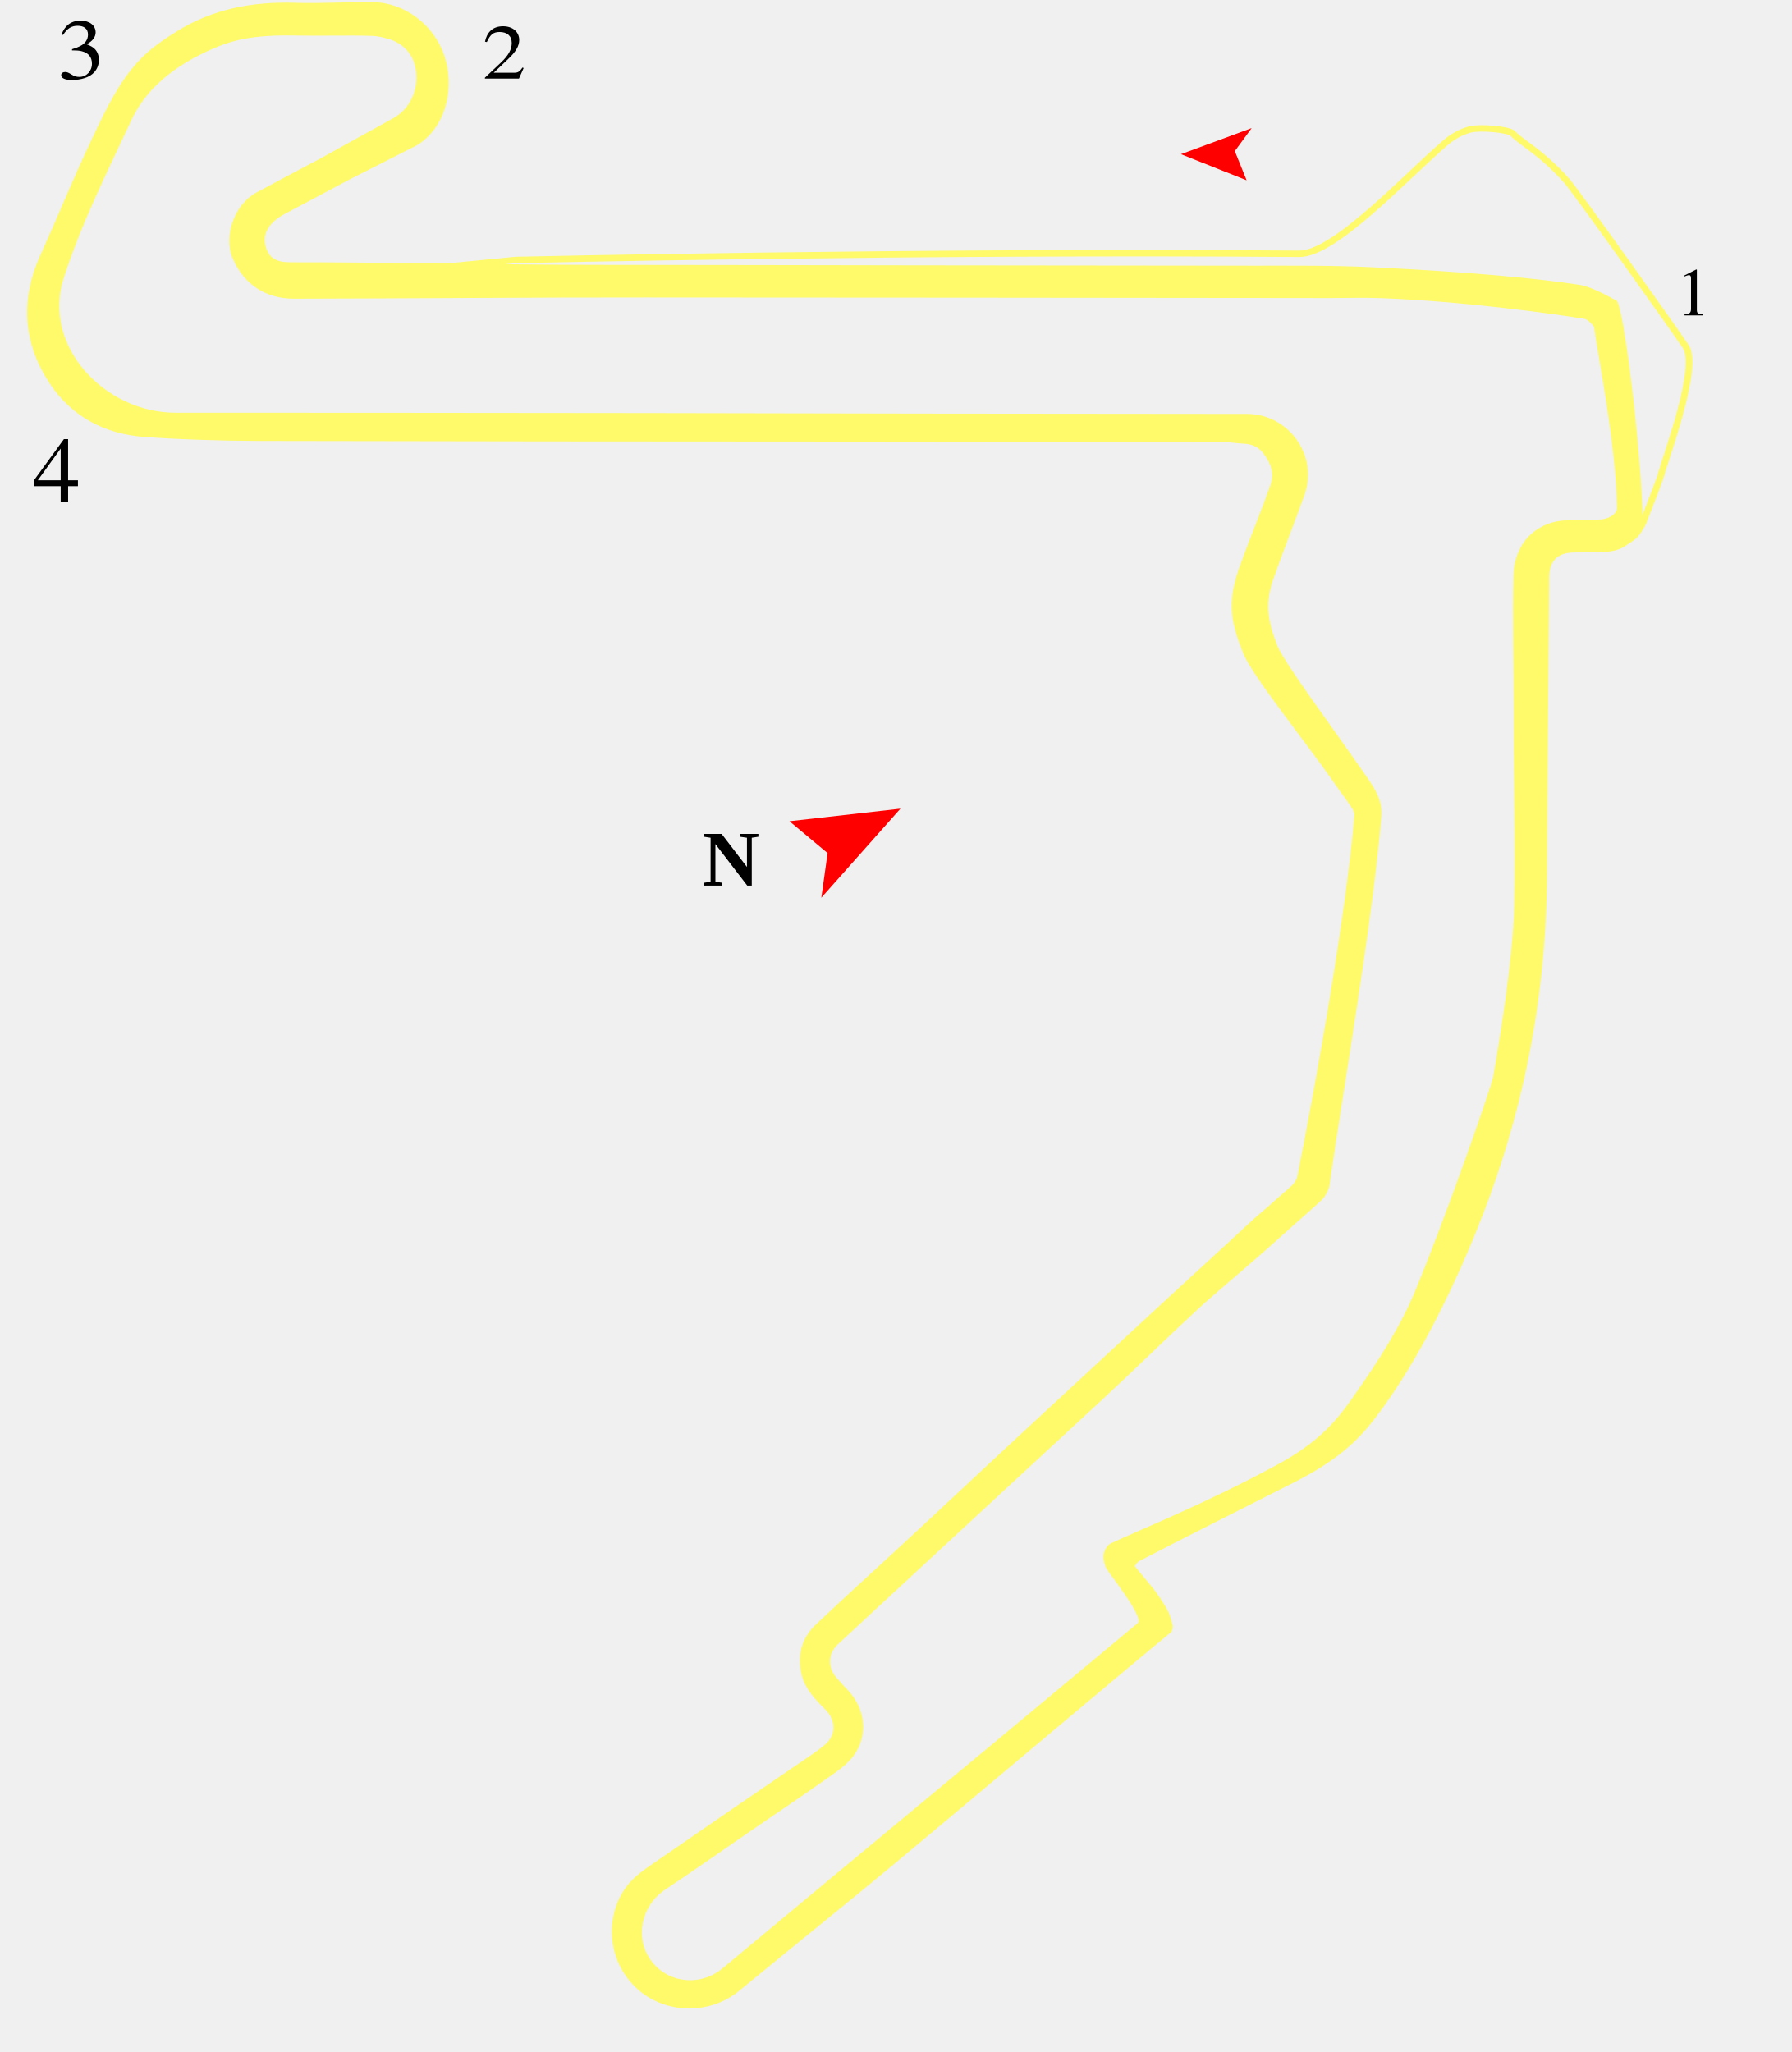
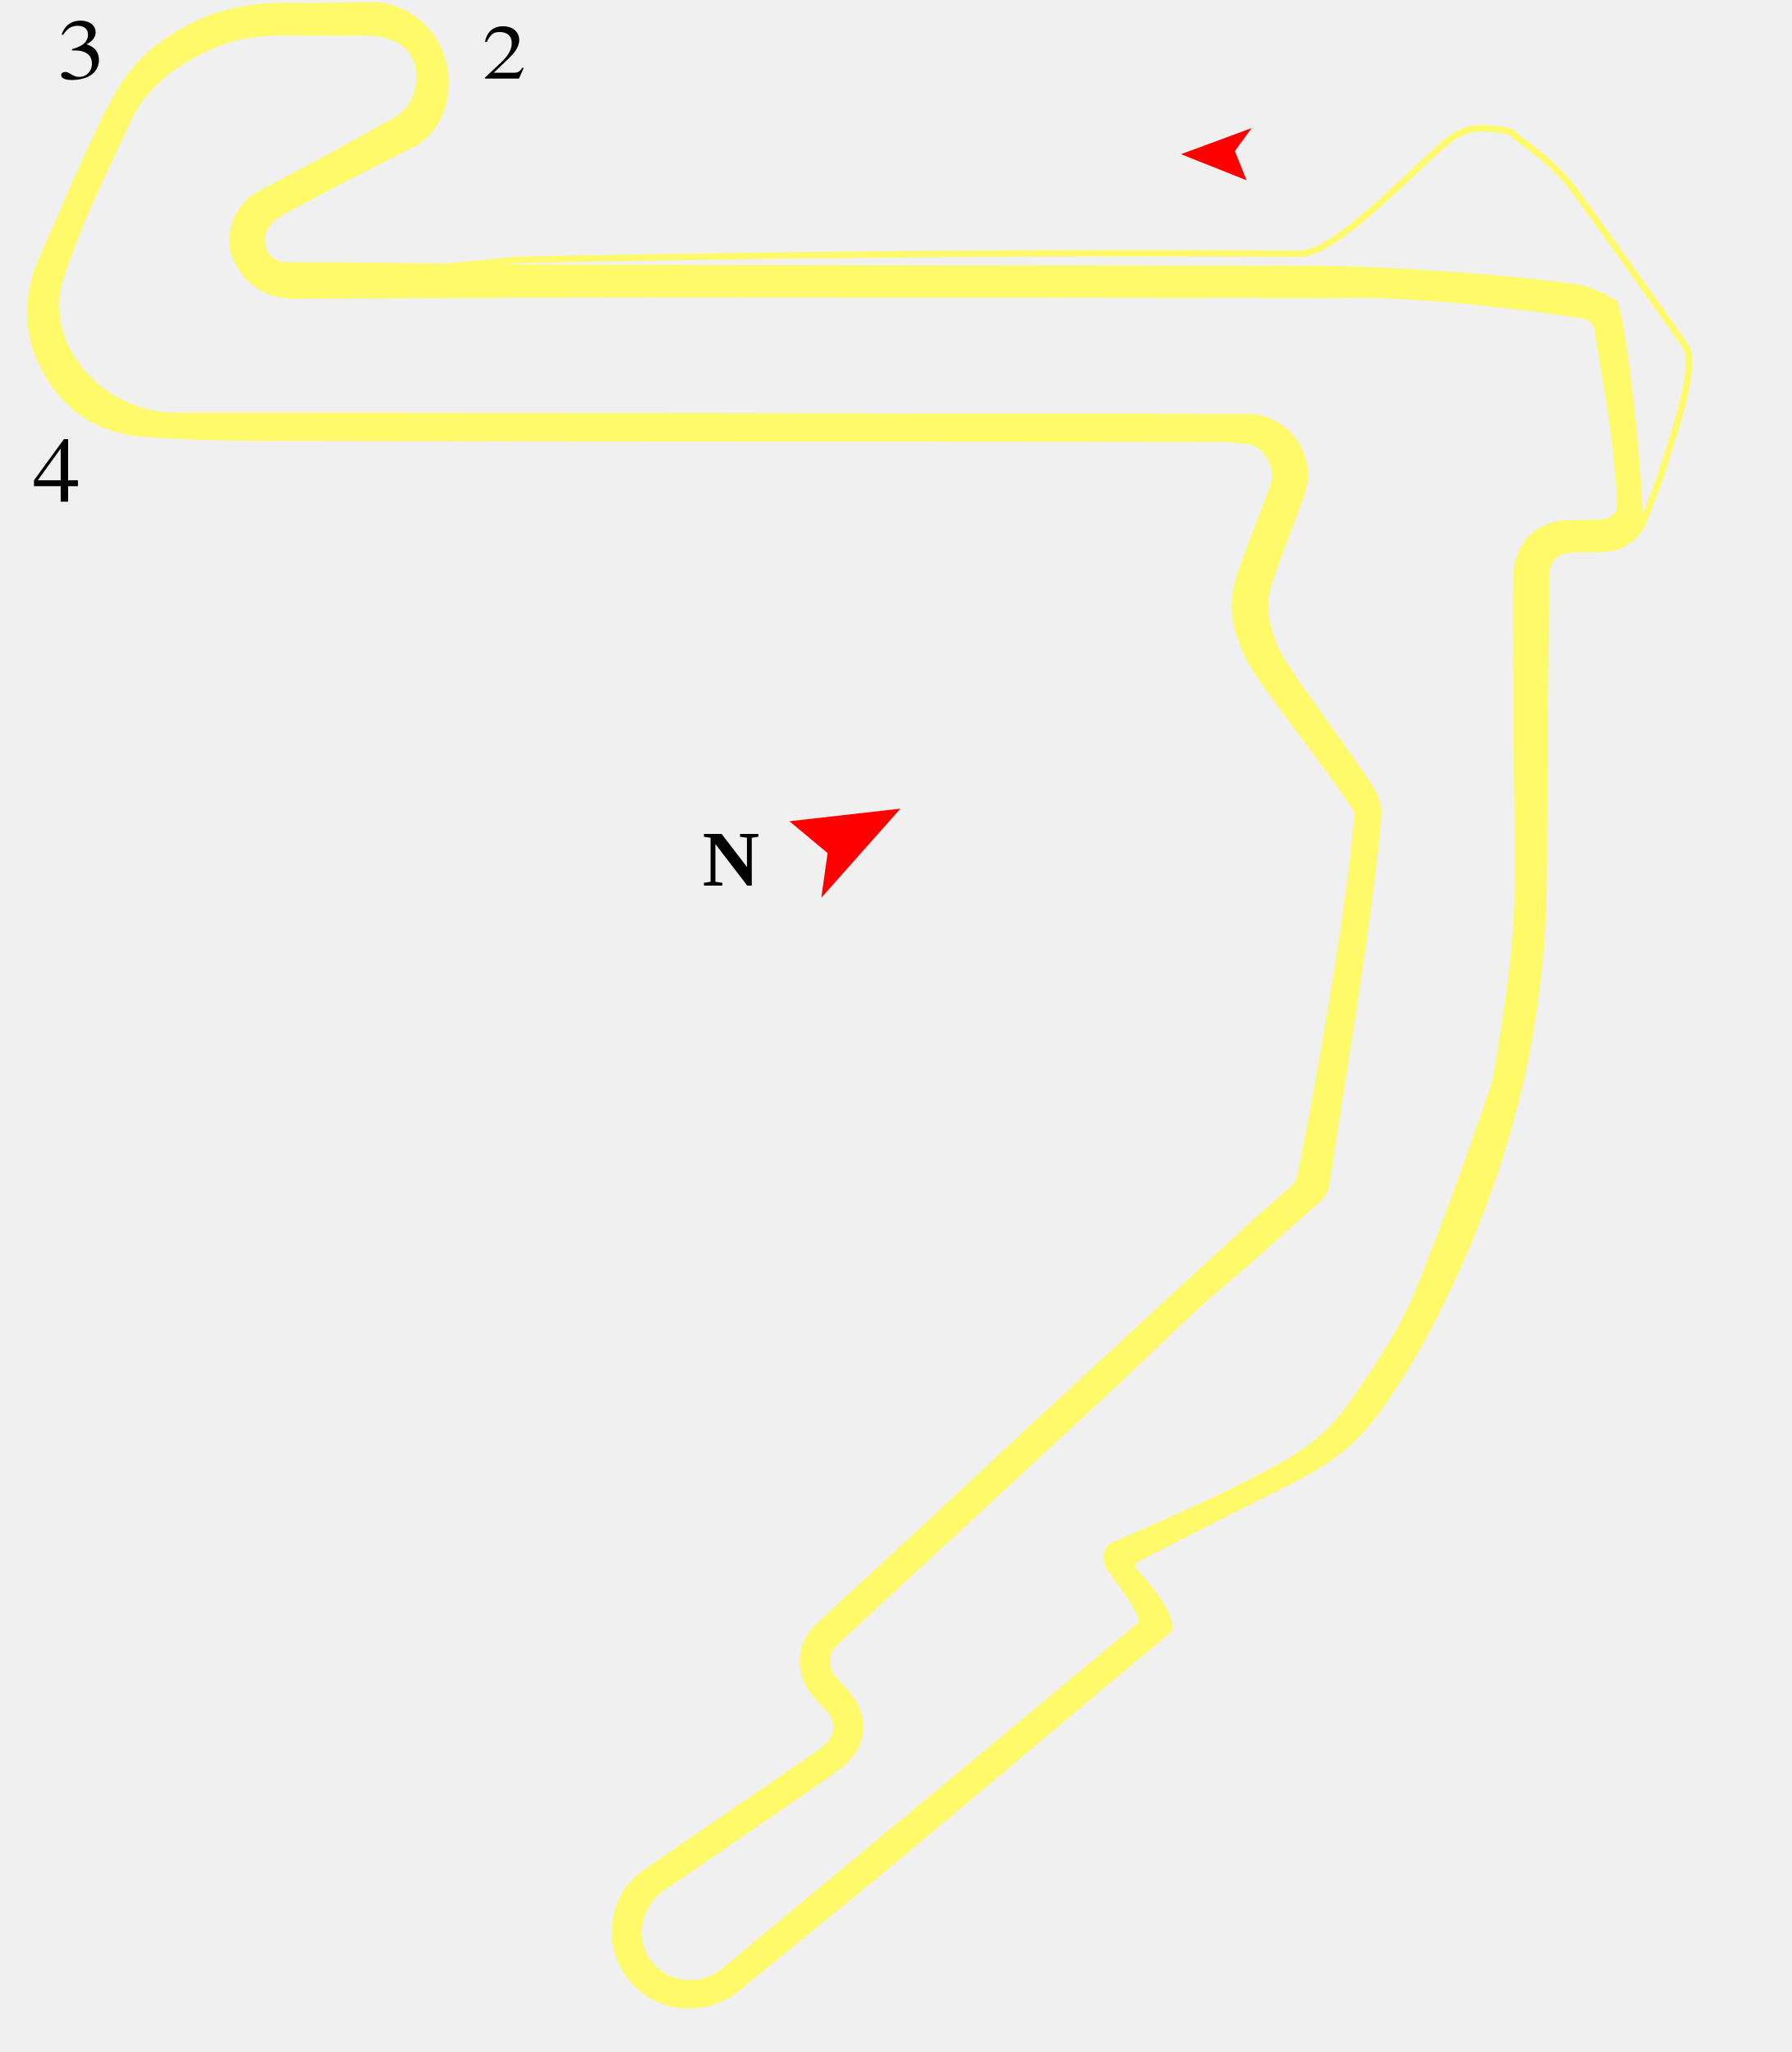
<svg xmlns="http://www.w3.org/2000/svg" width="230.373mm" height="263.863mm" viewBox="0 0 230.373 263.863" version="1.1" id="svg1" xml:space="preserve">
  <defs id="defs1" />
  <g id="layer1" transform="translate(58.30594,94.57387)">
    <g id="g35" transform="translate(-1.852083,-26.45833)">
      <g id="g36">
        <g id="g41" transform="translate(-2.645833,3.241146)">
          <g id="g59" transform="translate(-1.870887,2.80633)" />
        </g>
      </g>
    </g>
    <g id="g37" transform="translate(86.91563,-71.70208)" />&gt;<g id="g43" transform="translate(-32.82002,149.3385)">
      <g id="g57" transform="translate(3.554685,-5.61266)">&gt;</g>
    </g>
    <g id="g44" transform="translate(-86.56367,134.7344)" />
    <g id="g45" transform="translate(-52.99149,155.2019)">
      <g id="g56" transform="translate(9.541522,-8.980256)" />
    </g>&gt;<g id="g4" transform="translate(11.97368,13.47039)">
      <g id="g47" transform="translate(28.04583,31.48542)">
        <g id="g48" transform="translate(-0.958141,-0.02269766)" />
        <g id="g55" transform="translate(0.6731135,-32.96957)">
          <g id="g7">
-             <g id="g10" transform="matrix(1.04685,0,0,1.04685,-5.628209,3.426396)">
-               <path style="font-size:15.169px;font-family:STIX;stroke-width:0.194" d="m 120.011,-66.325 v -0.125 c -0.626,0 -0.793,-0.15 -0.793,-0.509 v -4.981 l -0.075,-0.025 -1.493,0.759 v 0.117 l 0.225,-0.083 c 0.15,-0.058 0.292,-0.1 0.375,-0.1 0.175,0 0.25,0.125 0.25,0.409 v 3.746 c 0,0.459 -0.175,0.634 -0.793,0.667 v 0.125 z" id="path55" />
-             </g>
+             <g id="g10" transform="matrix(1.04685,0,0,1.04685,-5.628209,3.426396)" />
          </g>
        </g>
      </g>
    </g>
    <g id="g34" transform="matrix(1.914917,0,0,1.914917,-92.89046,-26.63857)">
      <path style="font-size:4.237px;fill:#ff0000;stroke:none;stroke-width:1.027;stroke-dasharray:none" d="m 77.123,19.48 -5.233,6.073 0.416,-3.043 -2.525,-2.172 z" id="path22" transform="matrix(1.015067,0,0,0.9851566,0.2338607,-0.3661521)" />
      <g id="g33" transform="matrix(0.5863315,0,0,0.5863315,1.79094,31.65331)">
        <path style="font-weight:bold;font-size:9.033px;font-family:'Nimbus Roman No9 L';-inkscape-font-specification:'Nimbus Roman No9 L Bold';stroke-width:2.266" d="m 113.285,-18.544 -0.794,-0.115 v -0.322 h 2.104 v 0.322 l -0.759,0.115 v 5.478 h -0.516 l -3.648,-4.755 v 4.314 l 0.794,0.119 v 0.322 h -2.104 v -0.322 l 0.759,-0.119 v -5.037 l -0.759,-0.115 v -0.322 h 2.025 l 2.898,3.78 z" id="text33" />
      </g>
    </g>
    <g id="layer1-5" transform="translate(-193.3339,-234.0117)" />
    <g id="text20" style="font-size:4.237px;stroke-width:0.353" transform="matrix(1.015067,0,0,0.9851566,0.2338608,-0.3661525)">
      <path style="font-size:15.184px;font-family:STIX;stroke-width:0.273" d="m -49.675,-91.07 c 0.502,-0.831 1.066,-1.19 1.826,-1.19 0.809,0 1.323,0.382 1.323,1.145 0,0.685 -0.392,1.19 -0.993,1.505 -0.245,0.135 -0.564,0.258 -1.029,0.404 v 0.157 c 0.699,0 0.98,0.034 1.25,0.112 0.846,0.225 1.274,0.775 1.274,1.628 0,0.954 -0.686,1.718 -1.593,1.718 -0.343,0 -0.6,-0.056 -1.054,-0.348 -0.343,-0.225 -0.539,-0.292 -0.748,-0.292 -0.282,0 -0.502,0.168 -0.502,0.404 0,0.404 0.478,0.64 1.373,0.64 1.091,0 2.255,-0.326 2.843,-1.044 0.355,-0.427 0.564,-0.977 0.564,-1.572 0,-0.584 -0.196,-1.1 -0.539,-1.448 -0.257,-0.247 -0.478,-0.382 -1.017,-0.595 0.821,-0.449 1.14,-1.011 1.14,-1.55 0,-0.921 -0.772,-1.538 -1.912,-1.538 -1.274,0 -2.047,0.752 -2.402,1.819 z" id="path16" />
      <g id="g11" transform="translate(-0.65164,1.342849)">
        <path style="font-size:15.184px;font-family:STIX;stroke-width:0.246" d="m 9.31,-88.093 -0.154,-0.061 c -0.364,0.566 -0.596,0.677 -1.059,0.677 H 5.516 l 1.82,-1.779 c 0.982,-0.95 1.412,-1.708 1.412,-2.507 0,-1.001 -0.794,-1.779 -2.041,-1.779 -1.357,0 -2.063,0.829 -2.294,2.011 l 0.232,0.051 c 0.441,-0.991 0.827,-1.314 1.622,-1.314 0.938,0 1.533,0.505 1.533,1.425 0,0.859 -0.397,1.627 -1.434,2.628 l -1.964,1.91 v 0.121 h 4.313 z" id="path3" />
      </g>
      <g id="g12" transform="translate(1.30328,4.297117)">
        <path style="font-size:15.184px;font-family:STIX;stroke-width:0.281" d="m -49.103,-36.462 v -0.773 h -1.244 v -5.373 h -0.531 l -3.791,5.373 v 0.773 h 3.381 v 2.016 h 0.942 v -2.016 z m -2.185,-0.773 h -2.898 l 2.898,-4.142 z" id="path4" />
      </g>
      <path style="fill:#ff0000;stroke:none;stroke-width:1.245;stroke-dasharray:none" d="m 91.915,-75.502 8.958,-3.407 -2.133,3.006 1.493,3.808 z" id="path21" />
      <path style="font-size:4.237px;fill:none;stroke:#fffa69;stroke-width:0.837;stroke-dasharray:none" d="m 149.77,-26.281 c 0,0 0.511,-0.649 0.787,-1.426 0.372,-1.047 1.983,-5.188 2.184,-6.003 0.64,-2.429 4.848,-13.984 3.125,-16.664 -1.22,-1.897 -13.863,-20.237 -15.108,-21.682 -3.172,-3.68 -5.716,-4.948 -6.813,-6.156 -0.473,-0.521 -4.134,-0.867 -5.43,-0.514 -1.45,0.394 -2.546,1.242 -3.097,1.729 -5.046,4.464 -14.032,14.534 -18.501,14.498 -48.575,-0.391 -99.25,0.804 -99.25,0.804 l -30.817,3.084 132.038,0.19 9.054,0.291 27.563,3.109 z" id="path20" />
    </g>
    <path id="path1" d="m -7.644,-79.433 c 2.471,-1.427 3.334,-4.38 2.671,-6.801 -0.468,-1.71 -1.793,-2.882 -3.409,-3.34 -0.836,-0.237 -1.375,-0.362 -2.157,-0.387 -2.941,-0.094 -6.631,0.023 -9.945,-0.044 -3.31,-0.066 -6.585,0.124 -9.683,1.374 -4.68,1.889 -9.068,4.85 -11.197,9.41 -3.029,6.489 -6.492,13.367 -8.771,20.479 -2.755,8.599 5.226,17.239 14.425,17.242 8.596,0.003 17.192,7.59e-4 25.788,0.007 11.883,0.009 23.765,0.019 35.648,0.037 11.56,0.017 23.121,0.049 34.681,0.065 13.878,0.019 27.755,0.027 41.632,0.042 5.345,0.006 9.181,5.362 7.39,10.38 -1.293,3.623 -2.734,7.194 -4.003,10.825 -1.125,3.219 -0.74,5.297 0.449,8.479 0.797,2.133 6.832,10.185 11.194,16.487 1.298,1.876 2.405,3.34 2.223,5.63 -1.037,12.999 -5.019,35.832 -6.694,47.602 -0.12,0.38 -0.399,0.995 -0.728,1.408 -0.418,0.525 -2.885,2.609 -5.971,5.397 -3.659,3.305 -8.135,7.003 -10.001,8.73 -4.382,4.053 -8.236,7.877 -12.615,11.933 -3.629,3.361 -7.267,6.713 -10.897,10.072 -4.402,4.073 -8.802,8.149 -13.202,12.224 -3.262,3.021 -6.533,6.033 -9.782,9.068 -1.264,1.181 -1.313,2.944 -0.168,4.265 0.46,0.531 0.934,1.053 1.422,1.559 2.337,2.422 2.739,5.961 0.695,8.6 -0.921,1.19 -2.289,2.068 -3.547,2.956 -3.182,2.247 -6.418,4.415 -9.629,6.621 -3.645,2.504 -7.255,5.059 -10.936,7.509 -3.087,2.055 -3.983,6.175 -1.863,9.102 2.125,2.934 6.327,3.426 9.197,1.048 4.661,-3.862 9.303,-7.746 13.959,-11.614 7.131,-5.925 14.266,-11.846 21.401,-17.766 1.315,-1.092 17.439,-14.514 18.046,-15.027 0.852,-0.719 -3.489,-6.139 -4.024,-7.006 -0.12,-0.194 -0.448,-1.078 -0.369,-1.745 0.093,-0.782 0.623,-1.353 0.875,-1.472 4.049,-1.915 11.948,-4.997 21.511,-10.177 4.833,-2.618 7.235,-5.198 9.308,-8.121 4.088,-5.766 6.599,-9.929 8.371,-14.192 3.954,-9.513 9.786,-26.21 10.023,-27.527 0.586,-3.258 2.564,-14.937 2.704,-21.962 0.167,-8.418 -0.095,-16.621 -0.069,-25.042 0.018,-5.78 -0.169,-11.951 -0.021,-17.678 0.036,-1.399 0.555,-3.005 1.382,-4.134 1.134,-1.549 3.103,-2.694 5.443,-2.741 1.29,-0.026 2.756,-0.066 4.046,-0.1 1.072,-0.029 1.495,-0.31 1.905,-0.581 0.208,-0.138 0.537,-0.579 0.533,-0.87 -0.107,-8.145 -2.446,-19.56 -2.948,-23.327 0,0 -0.655,-0.936 -1.233,-1.034 -3.329,-0.566 -15.377,-2.268 -26.193,-2.669 -2.14,-0.079 -4.284,-0.007 -6.426,-0.009 -15.316,-0.017 -30.632,-0.035 -45.948,-0.048 -14.053,-0.011 -28.105,-0.013 -42.158,-0.025 -14.377,-0.013 -30.813,0.127 -45.19,0.153 -3.59,0.006 -6.436,-1.777 -7.888,-5.192 -1.228,-2.886 0.262,-6.937 3.009,-8.433 2.763,-1.504 5.552,-2.96 8.33,-4.437 m 3.718,2.715 c -2.854,1.518 -5.525,2.945 -8.382,4.459 -1.729,0.916 -2.887,2.302 -2.473,4.04 0.375,1.571 1.335,2.171 3.189,2.169 12.528,-0.016 27.115,0.328 39.643,0.332 13.585,0.004 27.17,0.042 40.755,0.06 14.553,0.019 29.106,0.036 43.659,0.047 4.987,0.004 10.015,-0.047 15,0.194 12.612,0.61 21.192,1.42 26.712,2.265 1.857,0.284 4.992,2.198 4.77,2.043 0.873,0.404 3.245,19.361 3.364,28.67 0.02,1.588 -1.21,2.15 -1.924,2.655 -0.977,0.69 -1.739,0.985 -3.89,1.007 -1.027,0.011 -2.054,0.03 -3.082,0.044 -2.053,0.03 -3.107,1.084 -3.129,3.165 -0.036,3.491 -0.059,6.983 -0.085,10.475 -0.069,9.154 -0.167,18.307 -0.196,27.461 -0.027,8.544 -0.897,16.992 -2.669,25.348 -1.322,6.23 -3.152,12.351 -5.413,18.258 -1.291,3.373 -2.671,6.634 -4.233,9.936 -3.261,6.895 -6.004,11.412 -8.646,15.123 -2.608,3.664 -5.091,6.546 -11.745,9.9 -4.586,2.312 -15.18,7.653 -19.722,10.029 -0.227,0.119 -0.474,0.462 -0.564,0.66 0,0 0.984,1.237 2.061,2.503 0.897,1.055 1.793,2.463 2.29,3.452 0.1,0.199 0.346,1.064 0.491,1.565 0.102,0.352 -0.072,0.867 -0.194,0.967 -4.955,4.05 -28.443,23.859 -35.598,29.802 -6.48,5.382 -13.442,10.966 -19.946,16.319 -3.836,3.158 -9.603,2.967 -13.179,-0.348 -2.642,-2.45 -3.681,-6.056 -2.948,-9.4 0.277,-1.263 0.793,-2.491 1.598,-3.592 1.014,-1.385 2.427,-2.316 3.806,-3.263 3.284,-2.253 6.416,-4.429 9.699,-6.684 3.21,-2.206 6.604,-4.505 9.814,-6.711 0.771,-0.53 1.474,-1.012 2.195,-1.606 1.543,-1.271 1.522,-3.184 0.081,-4.61 -1.306,-1.292 -2.543,-2.586 -3.009,-4.415 -0.627,-2.459 -0.008,-4.752 1.817,-6.48 3.675,-3.481 7.468,-6.912 11.184,-10.349 5.498,-5.086 10.661,-9.97 16.161,-15.054 5.887,-5.441 11.155,-10.334 17.042,-15.774 3.424,-3.164 8.174,-7.478 11.479,-10.575 0.935,-0.876 2.112,-1.805 2.901,-2.544 0.704,-0.66 1.745,-1.489 2.471,-2.192 0.133,-0.129 0.242,-0.259 0.332,-0.386 0.202,-0.287 0.301,-0.554 0.338,-0.739 2.515,-12.577 6.326,-34.187 7.335,-46.44 0.03,-0.369 -0.149,-0.682 -0.363,-1.011 -0.169,-0.259 -0.348,-0.534 -0.55,-0.809 -0.667,-0.908 -1.369,-1.907 -2.058,-2.891 -3.379,-4.825 -10.127,-13.223 -11.277,-16.04 -1.805,-4.421 -2.079,-6.905 -0.419,-11.473 1.273,-3.506 2.634,-6.75 3.877,-10.266 0.6,-1.697 -0.142,-3.063 -0.935,-4.088 -0.549,-0.711 -1.276,-1.162 -2.521,-1.218 -1.113,-0.05 -1.733,-0.215 -2.848,-0.216 -15.785,-0.017 -31.57,-0.037 -47.355,-0.05 -13.086,-0.012 -26.172,-0.012 -39.257,-0.026 -12.527,-0.013 -25.055,-0.031 -37.582,-0.06 -4.107,-0.009 -10.289,-0.204 -14.373,-0.519 -4.996,-0.385 -9.226,-2.587 -12.043,-6.81 -3.477,-5.212 -3.843,-10.801 -1.26,-16.51 2.117,-4.679 4.128,-9.634 6.313,-14.279 1.469,-3.122 3.184,-6.91 5.413,-9.668 1.766,-2.185 3.415,-3.367 5.801,-4.858 4.678,-2.923 9.8,-3.857 15.241,-3.689 3.337,0.104 6.683,-0.121 10.023,-0.081 4.066,0.049 7.844,2.934 9.158,6.846 1.315,3.916 0.373,8.573 -2.792,11.049 -0.366,0.286 -0.804,0.59 -1.384,0.832" style="fill:#fffa69;fill-opacity:1;fill-rule:nonzero;stroke:none;stroke-width:0.353" />
    <g id="g20">
      <g id="g13">
        <path id="path33" d="m 93.909,-50.199 c 0.866,0 1.731,0 2.597,0" style="fill:#ffffff;fill-opacity:1;fill-rule:nonzero;stroke:none;stroke-width:0.353" />
      </g>
    </g>
  </g>
</svg>
